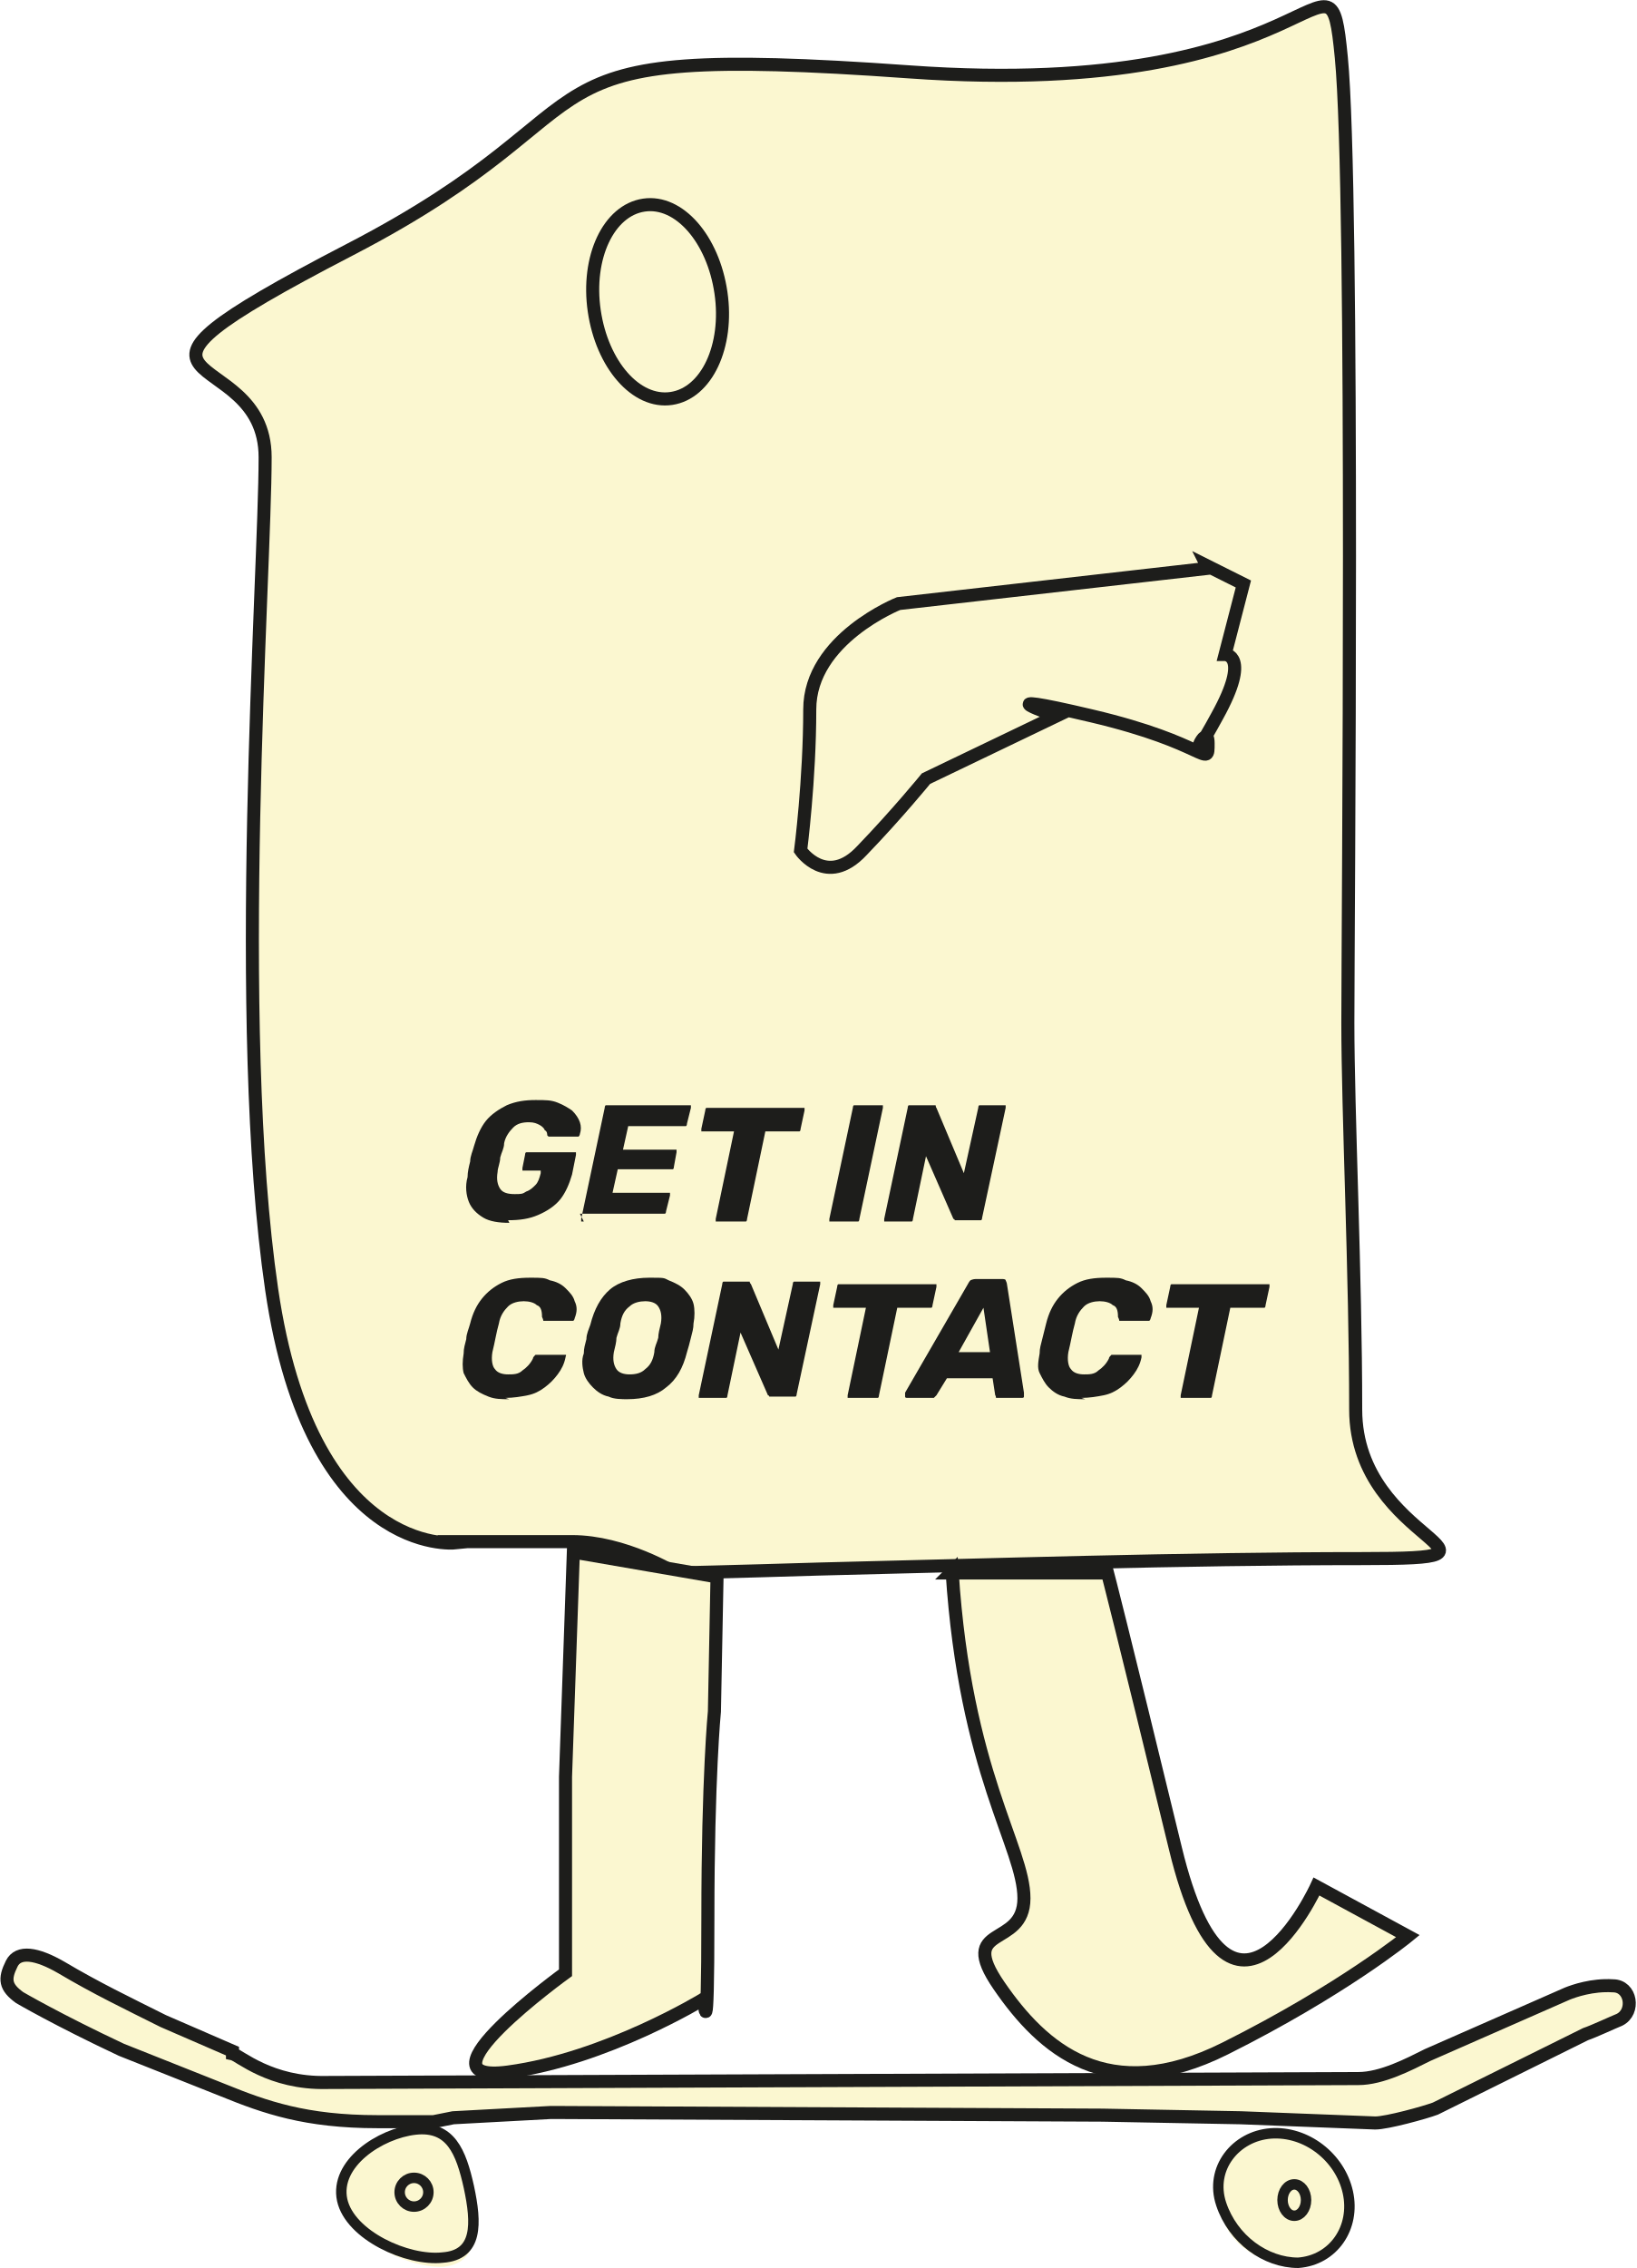
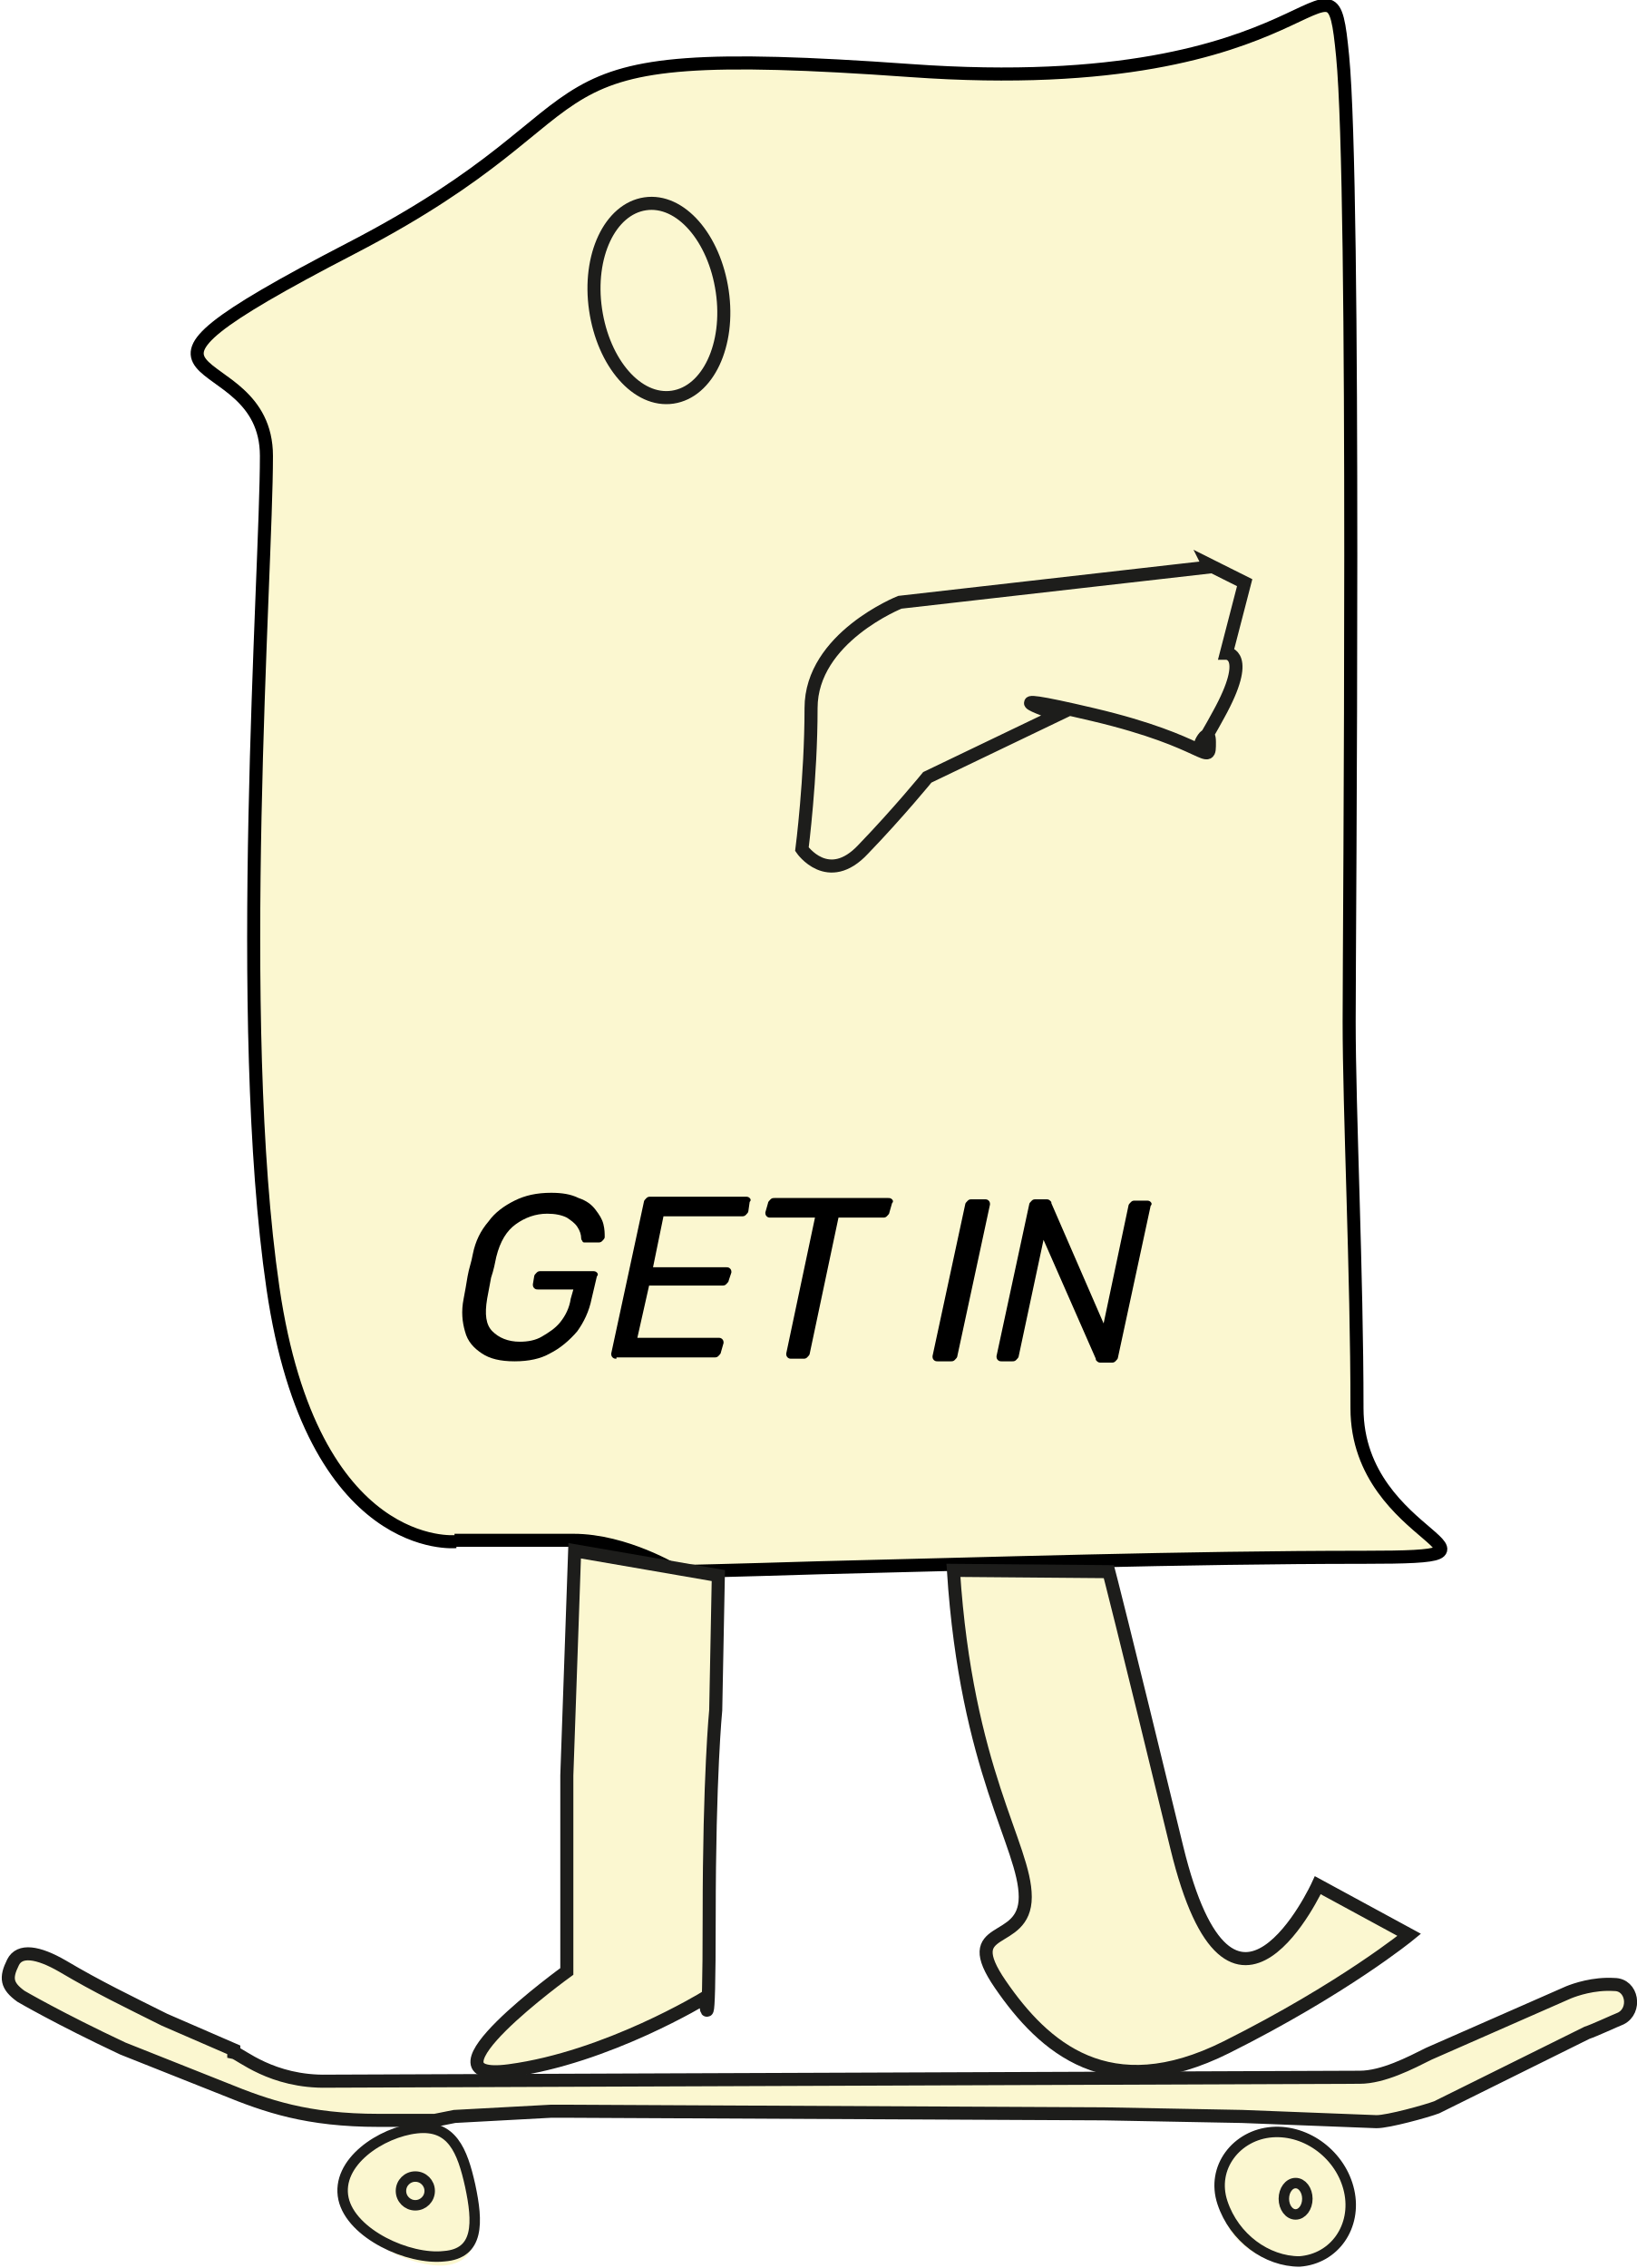
- <svg xmlns="http://www.w3.org/2000/svg" id="Ebene_2" version="1.1" viewBox="0 0 125.3 173.6">
-   <defs>
-     <style>
-       .st0, .st1, .st2, .st3, .st4 {
-         stroke: #1d1d1b;
-       }
- 
-       .st0, .st2, .st3 {
-         fill: none;
-       }
- 
-       .st5 {
-         fill: #1d1d1b;
-       }
- 
-       .st1 {
-         stroke-width: .8px;
-       }
- 
-       .st1, .st6, .st4 {
-         fill: #fbf7d0;
-       }
- 
-       .st1, .st4 {
-         stroke-miterlimit: 10;
-       }
- 
-       .st7 {
-         isolation: isolate;
-       }
- 
-       .st2 {
-         stroke-width: 1px;
-       }
- 
-       .st3 {
-         stroke-width: .8px;
-       }
-     </style>
-   </defs>
+ <svg xmlns="http://www.w3.org/2000/svg" version="1.1" id="Ebene_2_00000065048468580664940820000003374132194668618155_" x="0px" y="0px" viewBox="0 0 125.3 173.6" style="enable-background:new 0 0 125.3 173.6;" xml:space="preserve">
+   <style type="text/css">
+ 	.st0{fill:#FBF7D0;}
+ 	.st1{fill:#FBF7D0;stroke:#000000;stroke-miterlimit:10;}
+ 	.st2{fill:none;}
+ 	.st3{fill:none;stroke:#1D1D1B;}
+ 	.st4{fill:#FBF7D0;stroke:#1D1D1B;stroke-miterlimit:10;}
+ 	.st5{fill:none;stroke:#1D1D1B;stroke-width:0.8;}
+ 	.st6{fill:#FBF7D0;stroke:#1D1D1B;stroke-width:0.8;stroke-miterlimit:10;}
+ </style>
  <g id="Ebene_1-2">
    <g>
-       <path class="st6" d="M51.4,30.5c2.7-.4,4.4-4,3.8-8.1-.6-4.1-3.2-7.1-5.9-6.7-2.7.4-4.4,4-3.8,8.1.6,4.1,3.2,7.1,5.9,6.7" />
-       <path class="st6" d="M92.5,43.5l-23.7,2.7s-6.8,2.7-6.8,8.1-.7,10.8-.7,10.8c0,0,2,2.9,4.7,0,2.7-2.8,4.9-5.5,4.9-5.5l10-4.8s-6.2-2.1,2.7,0c8.9,2.1,8.9,4.1,8.9,2.1s-1.9,2.7.7-2.1c2.6-4.7.6-4.7.6-4.7l1.4-5.4-2.8-1.4h0Z" />
-       <path class="st6" d="M34.8,118.1s-11,1.1-14-19.4-.5-54.6-.5-63.7-15.5-4.5,6.5-15.9c22-11.4,10.7-15.9,42.8-13.6,32.1,2.3,32.1-11.4,33.1-1.1,1,10.2.5,67.1.5,73.9s.6,19.3.6,29.6,14.1,11.4.5,11.4-29,.5-41.6.8c-6.5.2-11,.3-11,.3,0,0-3.9-2.4-7.9-2.4s-9.1,0-9.1,0" />
-       <path class="st0" d="M34.8,118.1s-11,1.1-14-19.4-.5-54.6-.5-63.7-15.5-4.5,6.5-15.9c22-11.4,10.7-15.9,42.8-13.6,32.1,2.3,32.1-11.4,33.1-1.1,1,10.2.5,67.1.5,73.9s.6,19.3.6,29.6,14.1,11.4.5,11.4-29,.5-41.6.8c-6.5.2-11,.3-11,.3,0,0-3.9-2.4-7.9-2.4s-9.1,0-9.1,0h0Z" />
-       <path class="st6" d="M43.3,136v15s-11.9,8.6-4.4,7.6c7.5-1,15-5.6,15-5.6,0,0,.3,4.6.3-6.2s.5-15.8.5-15.8l.2-10.3-11-1.9-.6,17.2Z" />
-       <path class="st0" d="M43.3,136v15s-11.9,8.6-4.4,7.6c7.5-1,15-5.6,15-5.6,0,0,.3,4.6.3-6.2s.5-15.8.5-15.8l.2-10.3-11-1.9-.6,17.2Z" />
-       <path class="st6" d="M72.9,120.3c1,15.4,5.5,21.1,5.5,25s-5.2,1.9-1.9,6.7c3.3,4.8,8.3,9.3,17.3,4.8s14-8.6,14-8.6l-7-3.8s-6.6,14.4-10.8-2.9c-4.2-17.3-5.2-21.1-5.2-21.1h-12Z" />
-       <path class="st2" d="M72.9,120.3c1,15.4,5.5,21.1,5.5,25s-5.2,1.9-1.9,6.7c3.3,4.8,8.3,9.3,17.3,4.8s14-8.6,14-8.6l-7-3.8s-6.6,14.4-10.8-2.9c-4.2-17.3-5.2-21.1-5.2-21.1h-12Z" />
-       <g class="st7">
-         <g class="st7">
-           <path class="st5" d="M39,93.6c-.8,0-1.5-.1-2-.4-.5-.3-.9-.7-1.1-1.2-.2-.5-.3-1.2-.1-1.9,0-.4.1-.8.2-1.2,0-.4.2-.8.3-1.2.2-.7.5-1.4.9-1.9.4-.5,1-.9,1.6-1.2.7-.3,1.4-.4,2.2-.4s1.2,0,1.7.2c.5.2.8.4,1.1.6.3.3.5.6.6.9s.1.6,0,.9c0,0,0,.1-.1.2,0,0-.1,0-.2,0h-1.9c0,0-.2,0-.2,0s0,0-.1-.1c0-.1,0-.3-.2-.4,0-.1-.2-.3-.4-.4-.2-.1-.4-.2-.8-.2-.5,0-.9.1-1.2.4s-.6.7-.7,1.2c0,.4-.2.7-.3,1.1,0,.4-.2.8-.2,1.1-.1.6,0,1,.2,1.3.2.3.6.4,1.1.4s.6,0,.9-.2c.3-.1.5-.3.7-.5.2-.2.3-.5.4-.9v-.2c0,0-1.2,0-1.2,0,0,0-.2,0-.2,0,0,0,0-.1,0-.2l.2-1c0,0,0-.2.1-.2,0,0,.2,0,.3,0h3.3c0,0,.2,0,.2,0,0,0,0,.1,0,.2l-.3,1.5c-.2.7-.5,1.4-.9,1.9s-1,.9-1.7,1.2c-.7.3-1.4.4-2.3.4Z" />
-           <path class="st5" d="M44.7,93.5c0,0-.2,0-.2,0,0,0,0-.1,0-.2l1.8-8.5c0,0,0-.2.1-.2,0,0,.2,0,.2,0h6.1c0,0,.2,0,.2,0,0,0,0,.1,0,.2l-.3,1.2c0,0,0,.2-.1.2,0,0-.2,0-.3,0h-4.1l-.4,1.8h3.9c0,0,.2,0,.2,0,0,0,0,.1,0,.2l-.2,1.1c0,0,0,.2-.1.2,0,0-.2,0-.3,0h-3.9l-.4,1.8h4.2c0,0,.2,0,.2,0,0,0,0,.1,0,.2l-.3,1.2c0,0,0,.2-.1.2,0,0-.2,0-.3,0h-6.2Z" />
-         </g>
-         <g class="st7">
-           <path class="st5" d="M55,93.5c0,0-.2,0-.2,0,0,0,0-.1,0-.2l1.4-6.7h-2.3c0,0-.2,0-.2,0,0,0,0-.1,0-.2l.3-1.4c0,0,0-.2.1-.2s.2,0,.3,0h7c0,0,.2,0,.2,0,0,0,0,.1,0,.2l-.3,1.4c0,0,0,.2-.1.2,0,0-.2,0-.3,0h-2.3l-1.4,6.7c0,0,0,.2-.1.2,0,0-.2,0-.3,0h-1.7Z" />
-         </g>
-         <g class="st7">
-           <path class="st5" d="M63.7,93.5c0,0-.2,0-.2,0,0,0,0-.1,0-.2l1.8-8.5c0,0,0-.2.1-.2s.2,0,.2,0h1.8c0,0,.2,0,.2,0s0,.1,0,.2l-1.8,8.5c0,0,0,.2-.1.2,0,0-.2,0-.2,0h-1.8Z" />
-           <path class="st5" d="M67.9,93.5c0,0-.2,0-.2,0,0,0,0-.1,0-.2l1.8-8.5c0,0,0-.2.1-.2,0,0,.2,0,.3,0h1.4c.1,0,.2,0,.3,0s0,.1.1.2l2.1,5,1.1-5c0,0,0-.2.1-.2s.2,0,.2,0h1.6c0,0,.2,0,.2,0,0,0,0,.1,0,.2l-1.8,8.4c0,0,0,.2-.1.2,0,0-.2,0-.3,0h-1.4c-.1,0-.2,0-.3,0,0,0,0-.1-.1-.1l-2.1-4.8-1,4.8c0,0,0,.2-.1.2,0,0-.2,0-.3,0h-1.6Z" />
-         </g>
-       </g>
-       <g class="st7">
-         <g class="st7">
-           <path class="st5" d="M39,107.1c-.6,0-1.1,0-1.6-.2s-.9-.4-1.2-.7-.5-.7-.7-1.1c-.1-.4-.1-.9,0-1.5,0-.4.1-.7.2-1.1,0-.4.2-.8.3-1.2.2-.8.5-1.4.9-1.9.4-.5.9-.9,1.5-1.2.6-.3,1.3-.4,2.2-.4s1.1,0,1.5.2c.5.1.9.3,1.2.6.3.3.6.6.7,1,.2.4.2.8,0,1.3,0,0,0,.1-.1.2,0,0-.1,0-.2,0h-1.8c-.1,0-.2,0-.3,0,0,0,0-.1-.1-.3,0-.5-.1-.8-.4-.9-.2-.2-.6-.3-1-.3s-.9.1-1.2.4c-.3.3-.6.7-.7,1.3-.2.7-.3,1.4-.5,2.2-.1.6,0,1.1.2,1.3.2.3.6.4,1,.4s.8,0,1.1-.3c.3-.2.6-.5.8-.9,0-.1.1-.2.2-.3,0,0,.2,0,.3,0h1.8c0,0,.1,0,.2,0s0,.1,0,.2c-.1.5-.3.9-.6,1.3-.3.4-.6.7-1,1-.4.3-.8.5-1.3.6-.5.1-1.1.2-1.7.2Z" />
-           <path class="st5" d="M48.1,107.1c-.5,0-1.1,0-1.5-.2-.5-.1-.9-.4-1.2-.7-.3-.3-.6-.7-.7-1.1-.1-.4-.2-1,0-1.5,0-.4.1-.7.2-1.1,0-.4.2-.8.3-1.1.3-1.2.8-2.1,1.5-2.7.7-.6,1.8-.9,3-.9s1.1,0,1.5.2c.5.2.9.4,1.2.7.3.3.6.7.7,1.1.1.4.1,1,0,1.5,0,.4-.1.7-.2,1.1s-.2.8-.3,1.1c-.3,1.2-.8,2.1-1.6,2.7-.7.6-1.7.9-3,.9ZM48.2,105.2c.5,0,.9-.1,1.2-.4.4-.3.6-.7.7-1.3,0-.4.2-.7.3-1.1,0-.3.1-.7.2-1.1.1-.6,0-1-.2-1.3-.2-.3-.6-.4-1-.4s-.9.1-1.2.4c-.4.3-.6.7-.7,1.3,0,.4-.2.7-.3,1.1,0,.3-.1.7-.2,1.1-.1.6,0,1,.2,1.3s.6.4,1,.4Z" />
-           <path class="st5" d="M53.7,107c0,0-.2,0-.2,0,0,0,0-.1,0-.2l1.8-8.5c0,0,0-.2.1-.2s.2,0,.3,0h1.4c.1,0,.2,0,.3,0,0,0,0,.1.1.2l2.1,5,1.1-5c0,0,0-.2.1-.2,0,0,.2,0,.2,0h1.6c0,0,.2,0,.2,0,0,0,0,.1,0,.2l-1.8,8.4c0,0,0,.2-.1.2,0,0-.2,0-.3,0h-1.4c-.1,0-.2,0-.3,0,0,0,0-.1-.1-.1l-2.1-4.8-1,4.8c0,0,0,.2-.1.2,0,0-.2,0-.3,0h-1.6Z" />
-         </g>
-         <g class="st7">
-           <path class="st5" d="M65.1,107c0,0-.2,0-.2,0,0,0,0-.1,0-.2l1.4-6.7h-2.3c0,0-.2,0-.2,0,0,0,0-.1,0-.2l.3-1.4c0,0,0-.2.1-.2,0,0,.2,0,.3,0h7c0,0,.2,0,.2,0,0,0,0,.1,0,.2l-.3,1.4c0,0,0,.2-.1.2,0,0-.2,0-.3,0h-2.3l-1.4,6.7c0,0,0,.2-.1.2,0,0-.2,0-.3,0h-1.7Z" />
-         </g>
-         <g class="st7">
-           <path class="st5" d="M69.5,107c-.1,0-.2,0-.2-.1,0,0,0-.2,0-.3l4.8-8.3c0,0,.1-.2.2-.3,0,0,.2-.1.4-.1h2c.1,0,.3,0,.3.1,0,0,.1.2.1.3l1.3,8.3c0,.1,0,.2,0,.3s-.1.1-.2.1h-1.6c-.1,0-.2,0-.3,0s0-.1-.1-.2l-.2-1.3h-3.5l-.8,1.3c0,0-.1.1-.2.2,0,0-.2,0-.3,0h-1.7ZM73.4,103.5h2.4l-.5-3.4-1.9,3.4Z" />
-         </g>
-         <g class="st7">
-           <path class="st5" d="M83.1,107.1c-.6,0-1.1,0-1.6-.2-.5-.1-.9-.4-1.2-.7-.3-.3-.5-.7-.7-1.1s-.1-.9,0-1.5c0-.4.1-.7.2-1.1s.2-.8.3-1.2c.2-.8.5-1.4.9-1.9s.9-.9,1.5-1.2c.6-.3,1.3-.4,2.2-.4s1.1,0,1.5.2c.5.1.9.3,1.2.6.3.3.6.6.7,1,.2.4.2.8,0,1.3,0,0,0,.1-.1.2,0,0-.1,0-.2,0h-1.8c-.1,0-.2,0-.3,0,0,0,0-.1-.1-.3,0-.5-.1-.8-.4-.9-.2-.2-.6-.3-1-.3s-.9.1-1.2.4c-.3.3-.6.7-.7,1.3-.2.7-.3,1.4-.5,2.2-.1.6,0,1.1.2,1.3.2.3.6.4,1,.4s.8,0,1.1-.3c.3-.2.6-.5.8-.9,0-.1.1-.2.2-.3,0,0,.2,0,.3,0h1.8c0,0,.1,0,.2,0,0,0,0,.1,0,.2-.1.5-.3.9-.6,1.3s-.6.7-1,1c-.4.3-.8.5-1.3.6-.5.1-1.1.2-1.7.2Z" />
-           <path class="st5" d="M90.6,107c0,0-.2,0-.2,0,0,0,0-.1,0-.2l1.4-6.7h-2.3c0,0-.2,0-.2,0,0,0,0-.1,0-.2l.3-1.4c0,0,0-.2.1-.2,0,0,.2,0,.3,0h7c0,0,.2,0,.2,0s0,.1,0,.2l-.3,1.4c0,0,0,.2-.1.2,0,0-.2,0-.3,0h-2.3l-1.4,6.7c0,0,0,.2-.1.2,0,0-.2,0-.3,0h-1.7Z" />
-         </g>
-       </g>
-       <path class="st0" d="M51.4,30.5c2.7-.4,4.4-4,3.8-8.1-.6-4.1-3.2-7.1-5.9-6.7-2.7.4-4.4,4-3.8,8.1.6,4.1,3.2,7.1,5.9,6.7Z" />
-       <path class="st0" d="M92.5,43.5l-23.7,2.7s-6.8,2.7-6.8,8.1-.7,10.8-.7,10.8c0,0,2,2.9,4.7,0,2.7-2.8,4.9-5.5,4.9-5.5l10-4.8s-6.2-2.1,2.7,0c8.9,2.1,8.9,4.1,8.9,2.1s-1.9,2.7.7-2.1c2.6-4.7.6-4.7.6-4.7l1.4-5.4-2.8-1.4h0Z" />
+       <path class="st0" d="M51.5,30.4c2.7-0.4,4.4-4,3.8-8.1c-0.6-4.1-3.2-7.1-5.9-6.7c-2.7,0.4-4.4,4-3.8,8.1    C46.2,27.8,48.8,30.8,51.5,30.4" />
+       <path class="st0" d="M92.6,43.4l-23.7,2.7c0,0-6.8,2.7-6.8,8.1S61.4,65,61.4,65s2,2.9,4.7,0c2.7-2.8,4.9-5.5,4.9-5.5l10-4.8    c0,0-6.2-2.1,2.7,0s8.9,4.1,8.9,2.1s-1.9,2.7,0.7-2.1c2.6-4.7,0.6-4.7,0.6-4.7l1.4-5.4l-2.8-1.4l0,0L92.6,43.4z" />
+       <path class="st1" d="M34.9,118c0,0-11,1.1-14-19.4S20.4,44,20.4,34.9S4.9,30.4,26.9,19S37.6,3.1,69.7,5.4S101.8-6,102.8,4.3    c1,10.2,0.5,67.1,0.5,73.9s0.6,19.3,0.6,29.6s14.1,11.4,0.5,11.4s-29,0.5-41.6,0.8c-6.5,0.2-11,0.3-11,0.3s-3.9-2.4-7.9-2.4    s-9.1,0-9.1,0" />
+       <path class="st2" d="M34.9,118c0,0-11,1.1-14-19.4S20.4,44,20.4,34.9S4.9,30.4,26.9,19S37.6,3.1,69.7,5.4S101.8-6,102.8,4.3    c1,10.2,0.5,67.1,0.5,73.9s0.6,19.3,0.6,29.6s14.1,11.4,0.5,11.4s-29,0.5-41.6,0.8c-6.5,0.2-11,0.3-11,0.3s-3.9-2.4-7.9-2.4    s-9.1,0-9.1,0l0,0L34.9,118z" />
+       <path class="st0" d="M43.4,135.9v15c0,0-11.9,8.6-4.4,7.6s15-5.6,15-5.6s0.3,4.6,0.3-6.2s0.5-15.8,0.5-15.8l0.2-10.3l-11-1.9    L43.4,135.9z" />
+       <path class="st3" d="M43.4,135.9v15c0,0-11.9,8.6-4.4,7.6s15-5.6,15-5.6s0.3,4.6,0.3-6.2s0.5-15.8,0.5-15.8l0.2-10.3l-11-1.9    L43.4,135.9z" />
+       <path class="st0" d="M73,120.2c1,15.4,5.5,21.1,5.5,25s-5.2,1.9-1.9,6.7c3.3,4.8,8.3,9.3,17.3,4.8s14-8.6,14-8.6l-7-3.8    c0,0-6.6,14.4-10.8-2.9c-4.2-17.3-5.2-21.1-5.2-21.1L73,120.2L73,120.2z" />
+       <path class="st3" d="M73,120.2c1,15.4,5.5,21.1,5.5,25s-5.2,1.9-1.9,6.7c3.3,4.8,8.3,9.3,17.3,4.8s14-8.6,14-8.6l-7-3.8    c0,0-6.6,14.4-10.8-2.9c-4.2-17.3-5.2-21.1-5.2-21.1L73,120.2L73,120.2z" />
+       <path class="st3" d="M51.5,30.4c2.7-0.4,4.4-4,3.8-8.1c-0.6-4.1-3.2-7.1-5.9-6.7c-2.7,0.4-4.4,4-3.8,8.1    C46.2,27.8,48.8,30.8,51.5,30.4z" />
+       <path class="st3" d="M92.6,43.4l-23.7,2.7c0,0-6.8,2.7-6.8,8.1S61.4,65,61.4,65s2,2.9,4.7,0c2.7-2.8,4.9-5.5,4.9-5.5l10-4.8    c0,0-6.2-2.1,2.7,0s8.9,4.1,8.9,2.1s-1.9,2.7,0.7-2.1c2.6-4.7,0.6-4.7,0.6-4.7l1.4-5.4l-2.8-1.4l0,0L92.6,43.4z" />
    </g>
    <g>
-       <path class="st4" d="M17.8,157.2c.5.1,2.9,2.3,7.2,2.2l79-.3c1.8,0,3.9-1.1,5.3-1.8l10.7-4.7c.5-.2,1.9-.7,3.5-.6,1.4,0,1.7,2,.5,2.6-.5.2-2,.9-2.6,1.1l-11.5,5.7c-.8.3-3.7,1.1-4.6,1.1l-10.3-.4-10.6-.2-41.2-.2c-.4,0-.8,0-1.1,0l-7.4.4c0,0-1.5.3-1.5.3h-4.3c-5.5,0-8.6-1.1-11.8-2.4l-7.8-3.1c-4.9-2.3-7.8-4-7.8-4-1.1-.8-1.2-1.4-.6-2.6.5-1,1.9-.8,3.8.3,2.7,1.6,5,2.7,7.8,4.1l5.3,2.3h0Z" />
-       <path class="st6" d="M99.4,173.3c2.7-.2,4.4-2.7,3.8-5.4-.6-2.8-3.2-4.8-5.9-4.5-2.7.2-3.8,2.6-3.8,5.4s3.2,4.8,5.9,4.5" />
-       <path class="st3" d="M99.4,173.2c2.7-.2,4.4-2.7,3.8-5.4-.6-2.7-3.2-4.7-5.9-4.5-2.7.2-4.7,2.7-3.8,5.4s3.4,4.5,5.9,4.5Z" />
-       <path class="st6" d="M34,173.5c2.7-.3,2.6-2.9,2.1-5.9-.6-3-1.5-5.1-4.1-4.9-2.7.3-6.2,2.9-5.6,5.9.6,3,5,5.1,7.7,4.9" />
-       <path class="st3" d="M33.9,172.8c2.7-.2,2.6-2.6,2-5.4-.6-2.7-1.4-4.7-4.1-4.4s-6.2,2.6-5.6,5.4c.6,2.7,5,4.7,7.7,4.4h0Z" />
-       <ellipse class="st1" cx="99.1" cy="168.4" rx=".9" ry="1.2" />
-       <circle class="st1" cx="31.7" cy="167.8" r="1.1" />
+       <path class="st4" d="M17.9,157.1c0.5,0.1,2.9,2.3,7.2,2.2l79-0.3c1.8,0,3.9-1.1,5.3-1.8l10.7-4.7c0.5-0.2,1.9-0.7,3.5-0.6    c1.4,0,1.7,2,0.5,2.6c-0.5,0.2-2,0.9-2.6,1.1l-11.5,5.7c-0.8,0.3-3.7,1.1-4.6,1.1L95.1,162l-10.6-0.2l-41.2-0.2    c-0.4,0-0.8,0-1.1,0l-7.4,0.4l-1.5,0.3H29c-5.5,0-8.6-1.1-11.8-2.4l-7.8-3.1c-4.9-2.3-7.8-4-7.8-4c-1.1-0.8-1.2-1.4-0.6-2.6    c0.5-1,1.9-0.8,3.8,0.3c2.7,1.6,5,2.7,7.8,4.1l5.3,2.3l0,0L17.9,157.1z" />
+       <path class="st0" d="M99.5,173.2c2.7-0.2,4.4-2.7,3.8-5.4c-0.6-2.8-3.2-4.8-5.9-4.5c-2.7,0.2-3.8,2.6-3.8,5.4    S96.8,173.5,99.5,173.2" />
+       <path class="st5" d="M99.5,173.1c2.7-0.2,4.4-2.7,3.8-5.4s-3.2-4.7-5.9-4.5c-2.7,0.2-4.7,2.7-3.8,5.4S97,173.1,99.5,173.1z" />
+       <path class="st0" d="M34.1,173.4c2.7-0.3,2.6-2.9,2.1-5.9c-0.6-3-1.5-5.1-4.1-4.9c-2.7,0.3-6.2,2.9-5.6,5.9    C27.1,171.5,31.5,173.6,34.1,173.4" />
+       <path class="st5" d="M34,172.7c2.7-0.2,2.6-2.6,2-5.4c-0.6-2.7-1.4-4.7-4.1-4.4s-6.2,2.6-5.6,5.4C26.9,171,31.3,173,34,172.7    L34,172.7z" />
+       <ellipse class="st6" cx="99.2" cy="168.3" rx="0.9" ry="1.2" />
+       <circle class="st6" cx="31.8" cy="167.7" r="1.1" />
    </g>
  </g>
+   <g>
+     <path d="M39.4,104.2c-1.1,0-1.9-0.2-2.5-0.6c-0.6-0.4-1.1-0.9-1.3-1.7c-0.2-0.7-0.3-1.5-0.1-2.5c0.1-0.5,0.2-1.1,0.3-1.7   c0.1-0.6,0.3-1.1,0.4-1.7c0.2-1,0.6-1.8,1.2-2.5c0.5-0.7,1.2-1.2,2-1.6c0.8-0.4,1.7-0.6,2.8-0.6c0.8,0,1.5,0.1,2.1,0.4   c0.6,0.2,1,0.5,1.3,0.9c0.3,0.4,0.5,0.7,0.6,1.1c0.1,0.4,0.1,0.7,0.1,1c0,0.1-0.1,0.2-0.2,0.3c-0.1,0.1-0.2,0.1-0.3,0.1h-1   c-0.1,0-0.2,0-0.2-0.1c0,0-0.1-0.1-0.1-0.2c0-0.3-0.1-0.6-0.3-0.9c-0.2-0.3-0.5-0.5-0.8-0.7c-0.4-0.2-0.9-0.3-1.5-0.3   c-0.9,0-1.7,0.3-2.4,0.8c-0.7,0.5-1.2,1.3-1.5,2.5c-0.1,0.5-0.2,1-0.4,1.6c-0.1,0.5-0.2,1.1-0.3,1.6c-0.2,1.2-0.1,2,0.4,2.5   c0.5,0.5,1.2,0.8,2.1,0.8c0.6,0,1.2-0.1,1.7-0.4s1-0.6,1.4-1.1c0.4-0.5,0.7-1.1,0.8-1.8l0.2-0.7h-2.7c-0.1,0-0.2,0-0.3-0.1   c-0.1-0.1-0.1-0.2-0.1-0.3l0.1-0.6c0-0.1,0.1-0.2,0.2-0.3c0.1-0.1,0.2-0.1,0.3-0.1h4c0.1,0,0.2,0,0.3,0.1c0.1,0.1,0.1,0.2,0,0.3   l-0.4,1.7c-0.2,1-0.6,1.8-1.1,2.5c-0.6,0.7-1.3,1.3-2.1,1.7C41.4,104,40.5,104.2,39.4,104.2z" />
+     <path d="M47.2,104c-0.1,0-0.2,0-0.3-0.1c-0.1-0.1-0.1-0.2-0.1-0.3L49.3,92c0-0.1,0.1-0.2,0.2-0.3c0.1-0.1,0.2-0.1,0.3-0.1h7.3   c0.1,0,0.2,0,0.3,0.1c0.1,0.1,0.1,0.2,0,0.3l-0.1,0.7c0,0.1-0.1,0.2-0.2,0.3c-0.1,0.1-0.2,0.1-0.3,0.1h-6L50,97h5.6   c0.1,0,0.2,0,0.3,0.1c0.1,0.1,0.1,0.2,0.1,0.3L55.8,98c0,0.1-0.1,0.2-0.2,0.3c-0.1,0.1-0.2,0.1-0.3,0.1h-5.6l-0.9,4H55   c0.1,0,0.2,0,0.3,0.1c0.1,0.1,0.1,0.2,0.1,0.3l-0.2,0.7c0,0.1-0.1,0.2-0.2,0.3c-0.1,0.1-0.2,0.1-0.3,0.1H47.2z" />
+     <path d="M60.6,104c-0.1,0-0.2,0-0.3-0.1c-0.1-0.1-0.1-0.2-0.1-0.3l2.2-10.4h-3.4c-0.1,0-0.2,0-0.3-0.1c-0.1-0.1-0.1-0.2-0.1-0.3   l0.2-0.7c0-0.1,0.1-0.2,0.2-0.3c0.1-0.1,0.2-0.1,0.3-0.1H68c0.1,0,0.2,0,0.3,0.1c0.1,0.1,0.1,0.2,0,0.3l-0.2,0.7   c0,0.1-0.1,0.2-0.2,0.3c-0.1,0.1-0.2,0.1-0.3,0.1h-3.4L62,103.6c0,0.1-0.1,0.2-0.2,0.3c-0.1,0.1-0.2,0.1-0.3,0.1H60.6z" />
+     <path d="M71.8,104.2c-0.1,0-0.2,0-0.3-0.1c-0.1-0.1-0.1-0.2-0.1-0.3l2.5-11.6c0-0.1,0.1-0.2,0.2-0.3c0.1-0.1,0.2-0.1,0.3-0.1h1   c0.1,0,0.2,0,0.3,0.1c0.1,0.1,0.1,0.2,0.1,0.3l-2.5,11.6c0,0.1-0.1,0.2-0.2,0.3c-0.1,0.1-0.2,0.1-0.3,0.1H71.8z" />
+     <path d="M76.7,104.2c-0.1,0-0.2,0-0.3-0.1c-0.1-0.1-0.1-0.2-0.1-0.3l2.5-11.6c0-0.1,0.1-0.2,0.2-0.3c0.1-0.1,0.2-0.1,0.3-0.1h0.8   c0.1,0,0.2,0,0.3,0.1c0.1,0.1,0.1,0.1,0.1,0.2l4,9.2l1.9-9c0-0.1,0.1-0.2,0.2-0.3c0.1-0.1,0.2-0.1,0.3-0.1h0.9c0.1,0,0.2,0,0.3,0.1   c0.1,0.1,0.1,0.2,0,0.3l-2.5,11.6c0,0.1-0.1,0.2-0.2,0.3c-0.1,0.1-0.2,0.1-0.3,0.1h-0.8c-0.1,0-0.2,0-0.3-0.1   c-0.1-0.1-0.1-0.1-0.1-0.2l-4-9.1l-1.9,8.9c0,0.1-0.1,0.2-0.2,0.3c-0.1,0.1-0.2,0.1-0.3,0.1H76.7z" />
+   </g>
</svg>
